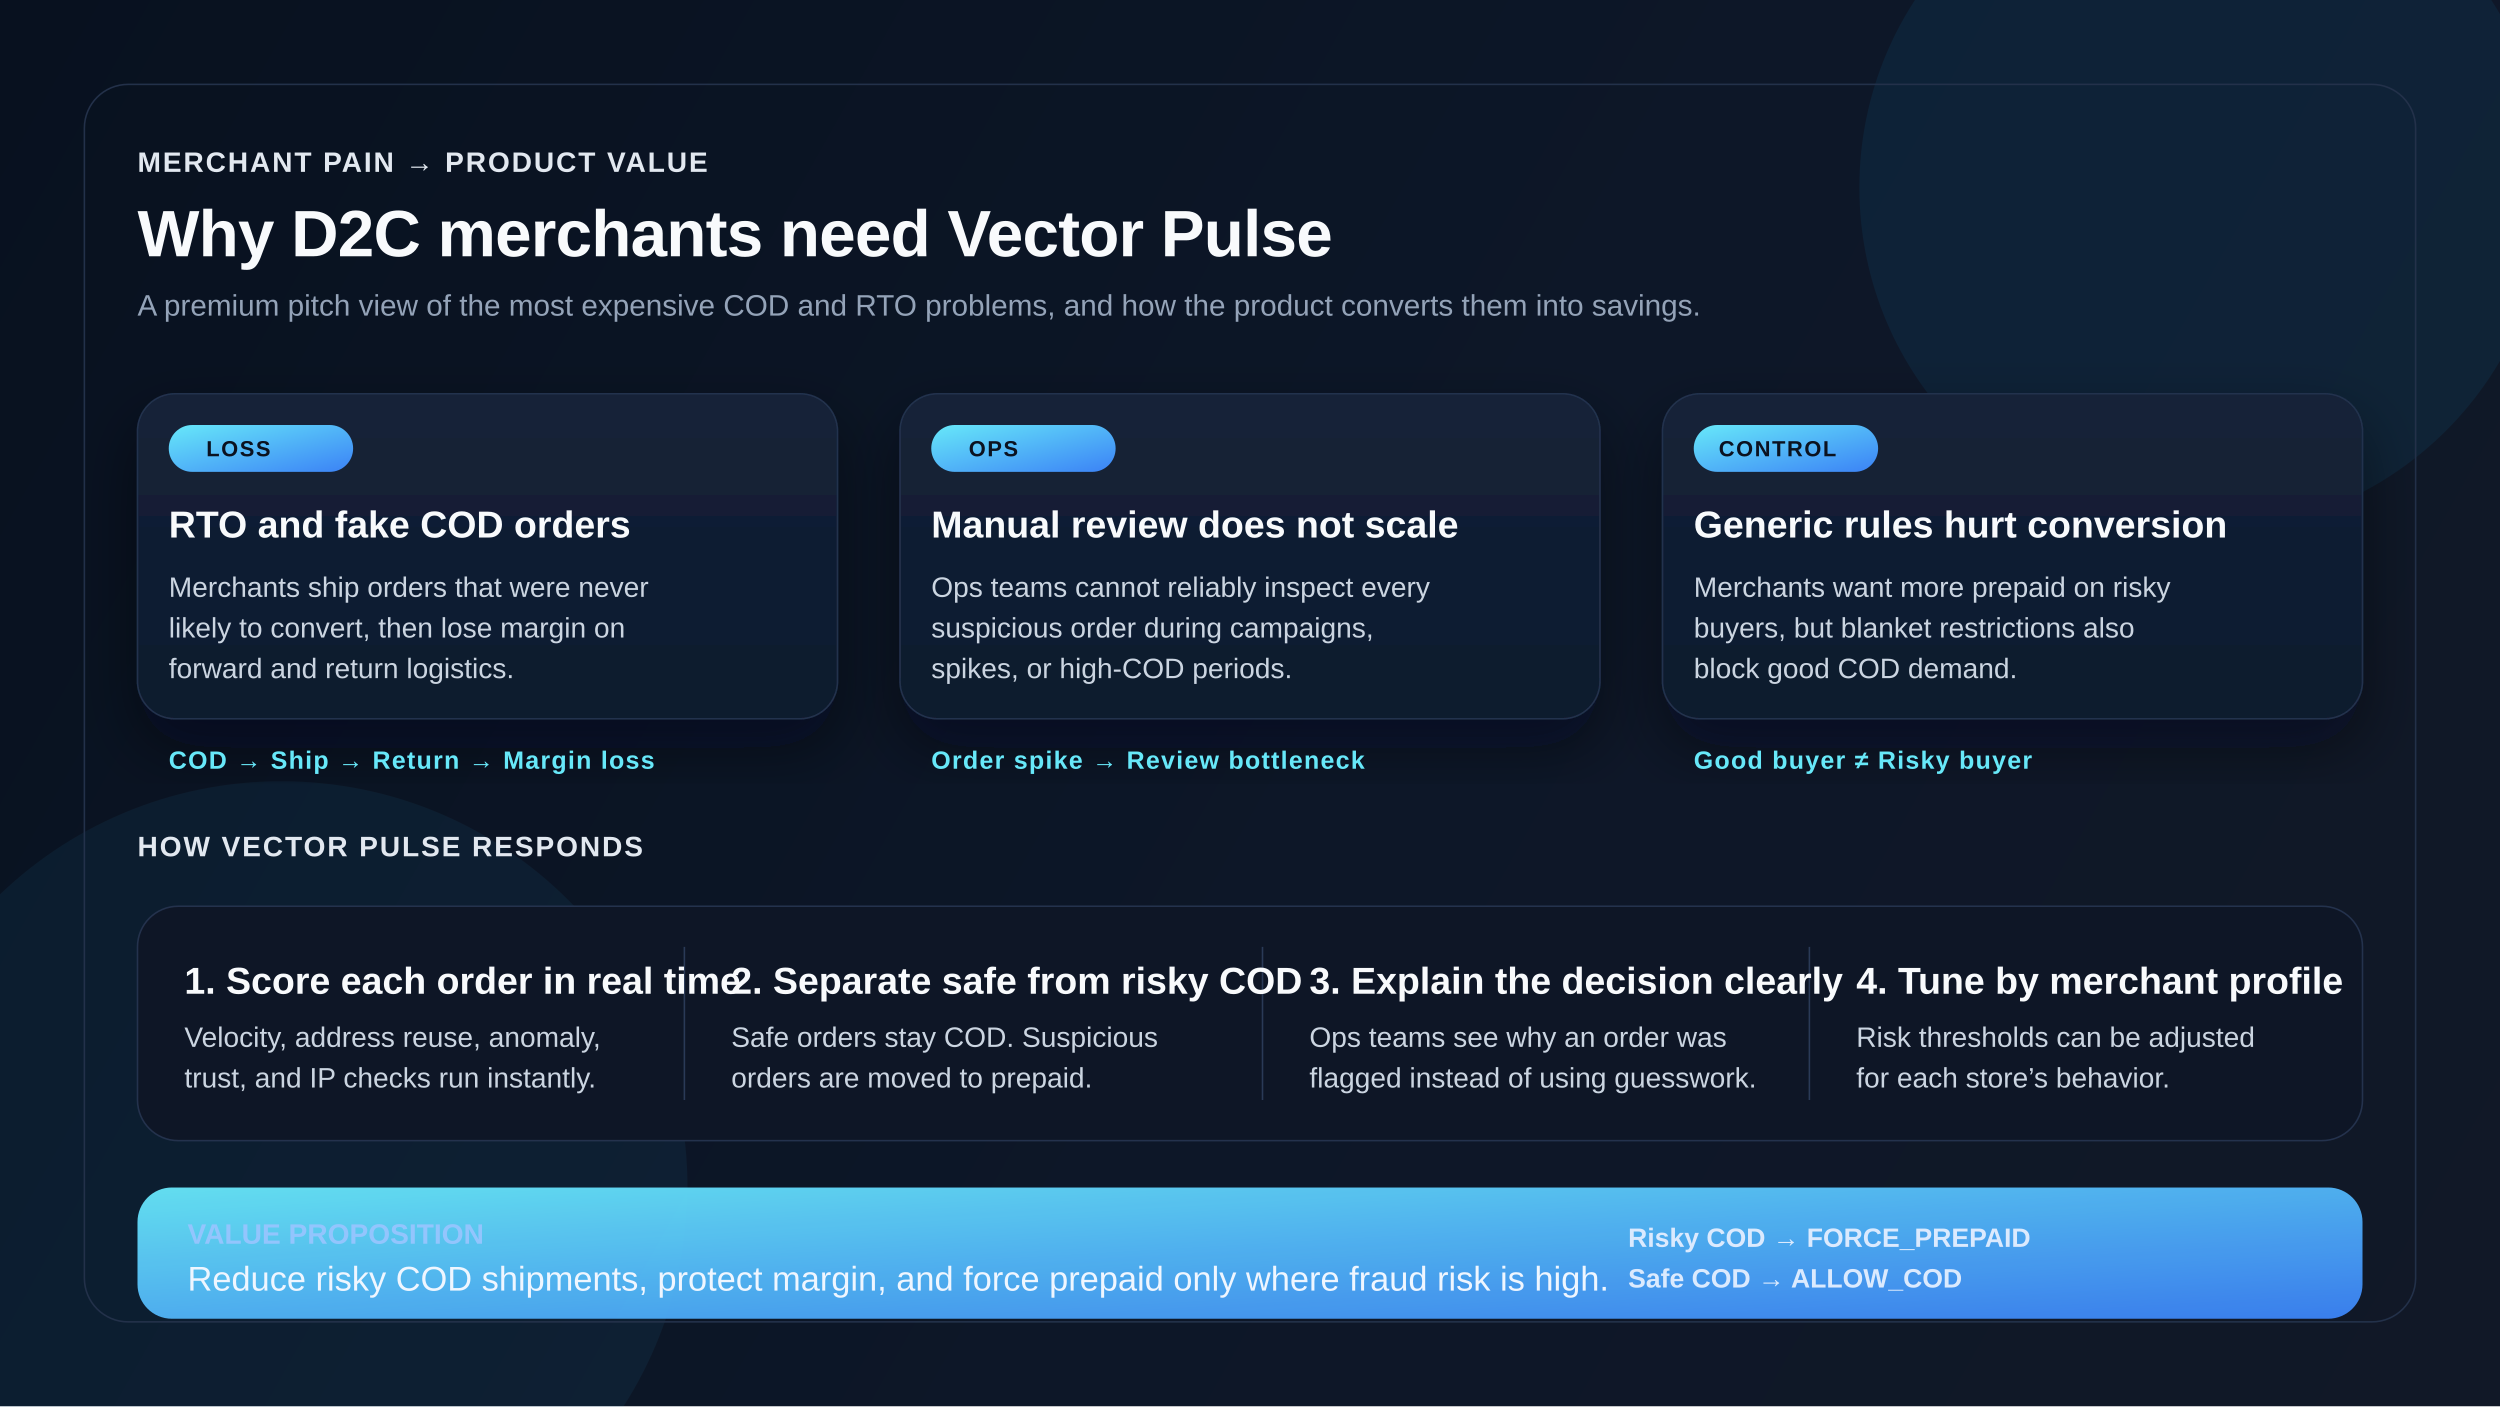
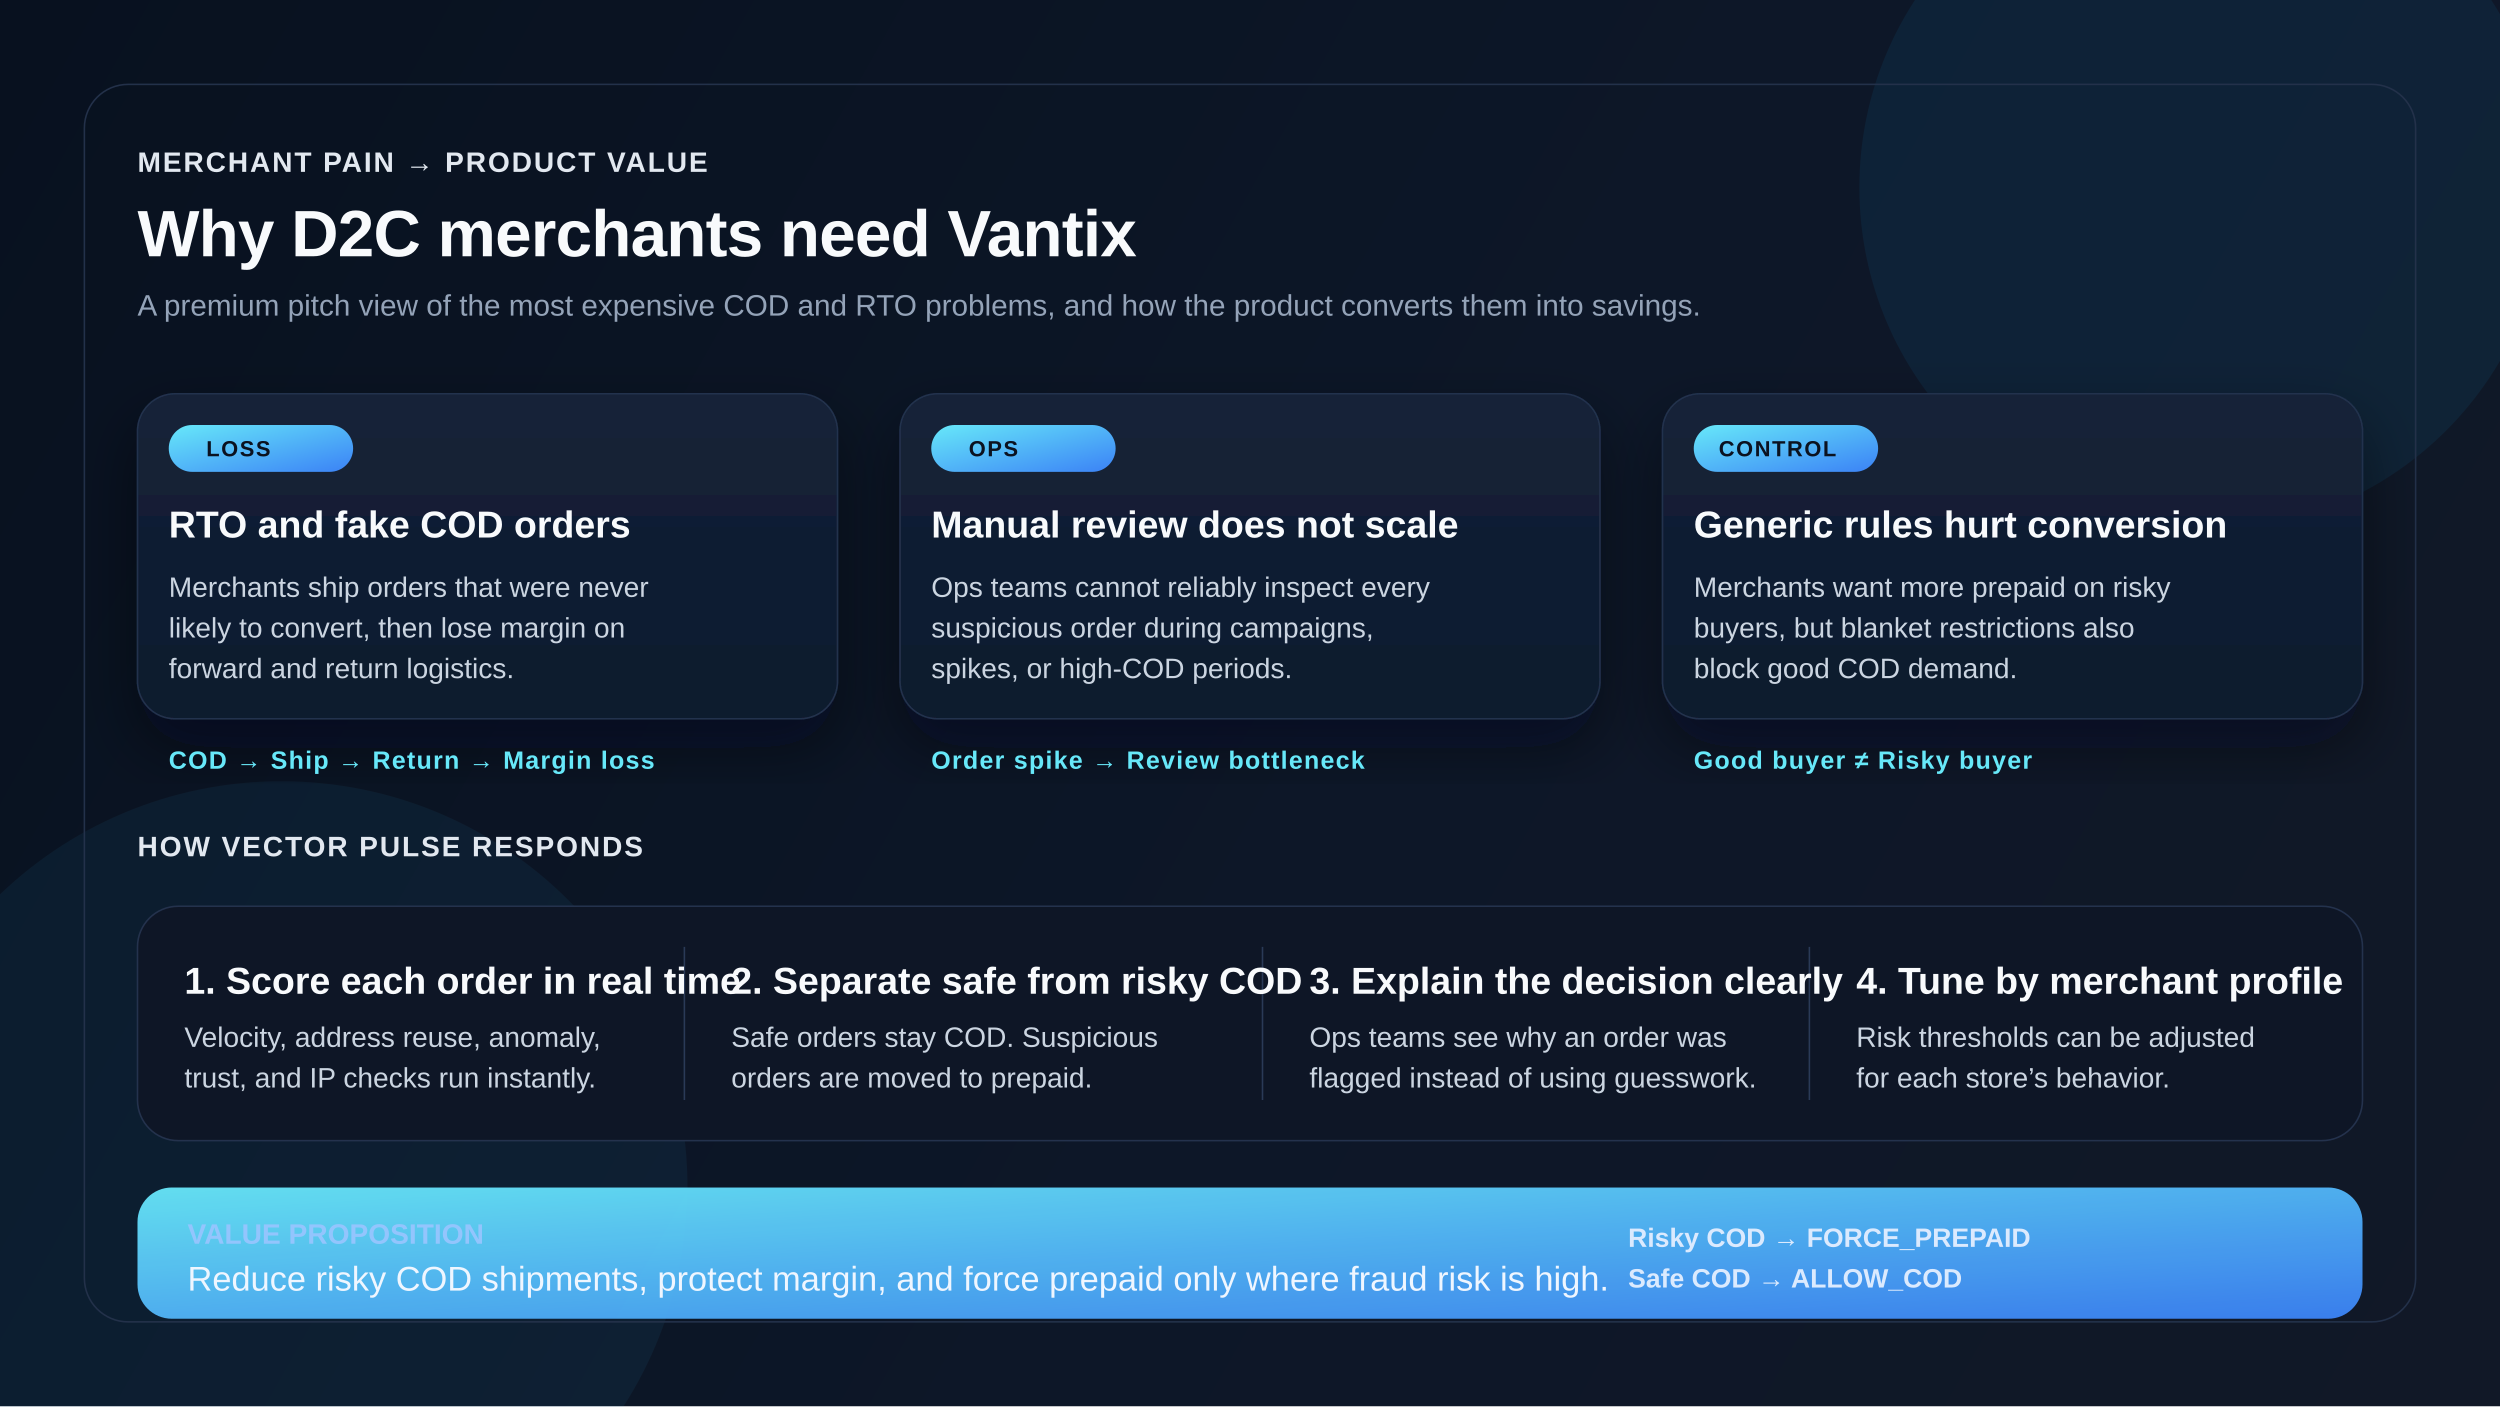
<svg xmlns="http://www.w3.org/2000/svg" width="1600" height="900" viewBox="0 0 1600 900">
  <defs>
    <linearGradient id="bg" x1="0" y1="0" x2="1600" y2="900" gradientUnits="userSpaceOnUse">
      <stop offset="0%" stop-color="#08111f" />
      <stop offset="55%" stop-color="#0d1728" />
      <stop offset="100%" stop-color="#111827" />
    </linearGradient>
    <linearGradient id="card" x1="0" y1="0" x2="0" y2="1">
      <stop offset="0%" stop-color="#132238" />
      <stop offset="100%" stop-color="#0f1a2d" />
    </linearGradient>
    <linearGradient id="accent" x1="0" y1="0" x2="1" y2="1">
      <stop offset="0%" stop-color="#67e8f9" />
      <stop offset="100%" stop-color="#3b82f6" />
    </linearGradient>
    <filter id="shadow" x="-20%" y="-20%" width="140%" height="140%">
      <feDropShadow dx="0" dy="18" stdDeviation="20" flood-color="#020617" flood-opacity="0.45" />
    </filter>
    <style>
      .title { fill:#f8fafc; font:700 42px Arial, Helvetica, sans-serif; letter-spacing:-0.5px; }
      .subtitle { fill:#94a3b8; font:400 19px Arial, Helvetica, sans-serif; }
      .section { fill:#e2e8f0; font:700 18px Arial, Helvetica, sans-serif; letter-spacing:1.2px; }
      .problem { fill:#f8fafc; font:700 24px Arial, Helvetica, sans-serif; }
      .body { fill:#cbd5e1; font:400 18px Arial, Helvetica, sans-serif; }
      .metric { fill:#67e8f9; font:700 16px Arial, Helvetica, sans-serif; letter-spacing:0.8px; }
      .tag { fill:#0b1220; font:700 14px Arial, Helvetica, sans-serif; letter-spacing:1px; }
      .flow { fill:#dbeafe; font:700 17px Arial, Helvetica, sans-serif; }
      .footer-label { fill:#93c5fd; font:700 18px Arial, Helvetica, sans-serif; }
      .footer-text { fill:#eff6ff; font:500 22px Arial, Helvetica, sans-serif; }
    </style>
  </defs>
  <rect width="1600" height="900" fill="url(#bg)" />
  <circle cx="1410" cy="120" r="220" fill="#0ea5e9" opacity="0.08" />
  <circle cx="180" cy="760" r="260" fill="#38bdf8" opacity="0.06" />
  <rect x="54" y="54" width="1492" height="792" rx="28" fill="none" stroke="#23314a" />
  <text class="section" x="88" y="110">MERCHANT PAIN → PRODUCT VALUE</text>
-   <text class="title" x="88" y="164">Why D2C merchants need Vector Pulse</text>
+   <text class="title" x="88" y="164">Why D2C merchants need Vantix</text>
  <text class="subtitle" x="88" y="202">A premium pitch view of the most expensive COD and RTO problems, and how the product converts them into savings.</text>
  <rect x="88" y="252" width="448" height="208" rx="24" fill="url(#card)" stroke="#24324d" filter="url(#shadow)" />
  <rect x="108" y="272" width="118" height="30" rx="15" fill="url(#accent)" />
  <text class="tag" x="132" y="292">LOSS</text>
  <text class="problem" x="108" y="344">RTO and fake COD orders</text>
  <text class="body" x="108" y="382">Merchants ship orders that were never</text>
  <text class="body" x="108" y="408">likely to convert, then lose margin on</text>
  <text class="body" x="108" y="434">forward and return logistics.</text>
  <text class="metric" x="108" y="492">COD → Ship → Return → Margin loss</text>
  <rect x="576" y="252" width="448" height="208" rx="24" fill="url(#card)" stroke="#24324d" filter="url(#shadow)" />
  <rect x="596" y="272" width="118" height="30" rx="15" fill="url(#accent)" />
  <text class="tag" x="620" y="292">OPS</text>
  <text class="problem" x="596" y="344">Manual review does not scale</text>
  <text class="body" x="596" y="382">Ops teams cannot reliably inspect every</text>
  <text class="body" x="596" y="408">suspicious order during campaigns,</text>
  <text class="body" x="596" y="434">spikes, or high-COD periods.</text>
  <text class="metric" x="596" y="492">Order spike → Review bottleneck</text>
  <rect x="1064" y="252" width="448" height="208" rx="24" fill="url(#card)" stroke="#24324d" filter="url(#shadow)" />
  <rect x="1084" y="272" width="118" height="30" rx="15" fill="url(#accent)" />
  <text class="tag" x="1100" y="292">CONTROL</text>
  <text class="problem" x="1084" y="344">Generic rules hurt conversion</text>
  <text class="body" x="1084" y="382">Merchants want more prepaid on risky</text>
  <text class="body" x="1084" y="408">buyers, but blanket restrictions also</text>
  <text class="body" x="1084" y="434">block good COD demand.</text>
  <text class="metric" x="1084" y="492">Good buyer ≠ Risky buyer</text>
  <text class="section" x="88" y="548">HOW VECTOR PULSE RESPONDS</text>
  <rect x="88" y="580" width="1424" height="150" rx="26" fill="#0e1626" stroke="#24324d" />
  <line x1="438" y1="606" x2="438" y2="704" stroke="#2a3a57" />
  <line x1="808" y1="606" x2="808" y2="704" stroke="#2a3a57" />
  <line x1="1158" y1="606" x2="1158" y2="704" stroke="#2a3a57" />
  <text class="problem" x="118" y="636">1. Score each order in real time</text>
  <text class="body" x="118" y="670">Velocity, address reuse, anomaly,</text>
  <text class="body" x="118" y="696">trust, and IP checks run instantly.</text>
  <text class="problem" x="468" y="636">2. Separate safe from risky COD</text>
  <text class="body" x="468" y="670">Safe orders stay COD. Suspicious</text>
  <text class="body" x="468" y="696">orders are moved to prepaid.</text>
  <text class="problem" x="838" y="636">3. Explain the decision clearly</text>
  <text class="body" x="838" y="670">Ops teams see why an order was</text>
  <text class="body" x="838" y="696">flagged instead of using guesswork.</text>
  <text class="problem" x="1188" y="636">4. Tune by merchant profile</text>
  <text class="body" x="1188" y="670">Risk thresholds can be adjusted</text>
  <text class="body" x="1188" y="696">for each store’s behavior.</text>
  <rect x="88" y="760" width="1424" height="84" rx="22" fill="url(#accent)" opacity="0.95" />
  <text class="footer-label" x="120" y="796">VALUE PROPOSITION</text>
  <text class="footer-text" x="120" y="826">Reduce risky COD shipments, protect margin, and force prepaid only where fraud risk is high.</text>
  <text class="flow" x="1042" y="798">Risky COD → FORCE_PREPAID</text>
  <text class="flow" x="1042" y="824">Safe COD → ALLOW_COD</text>
</svg>
